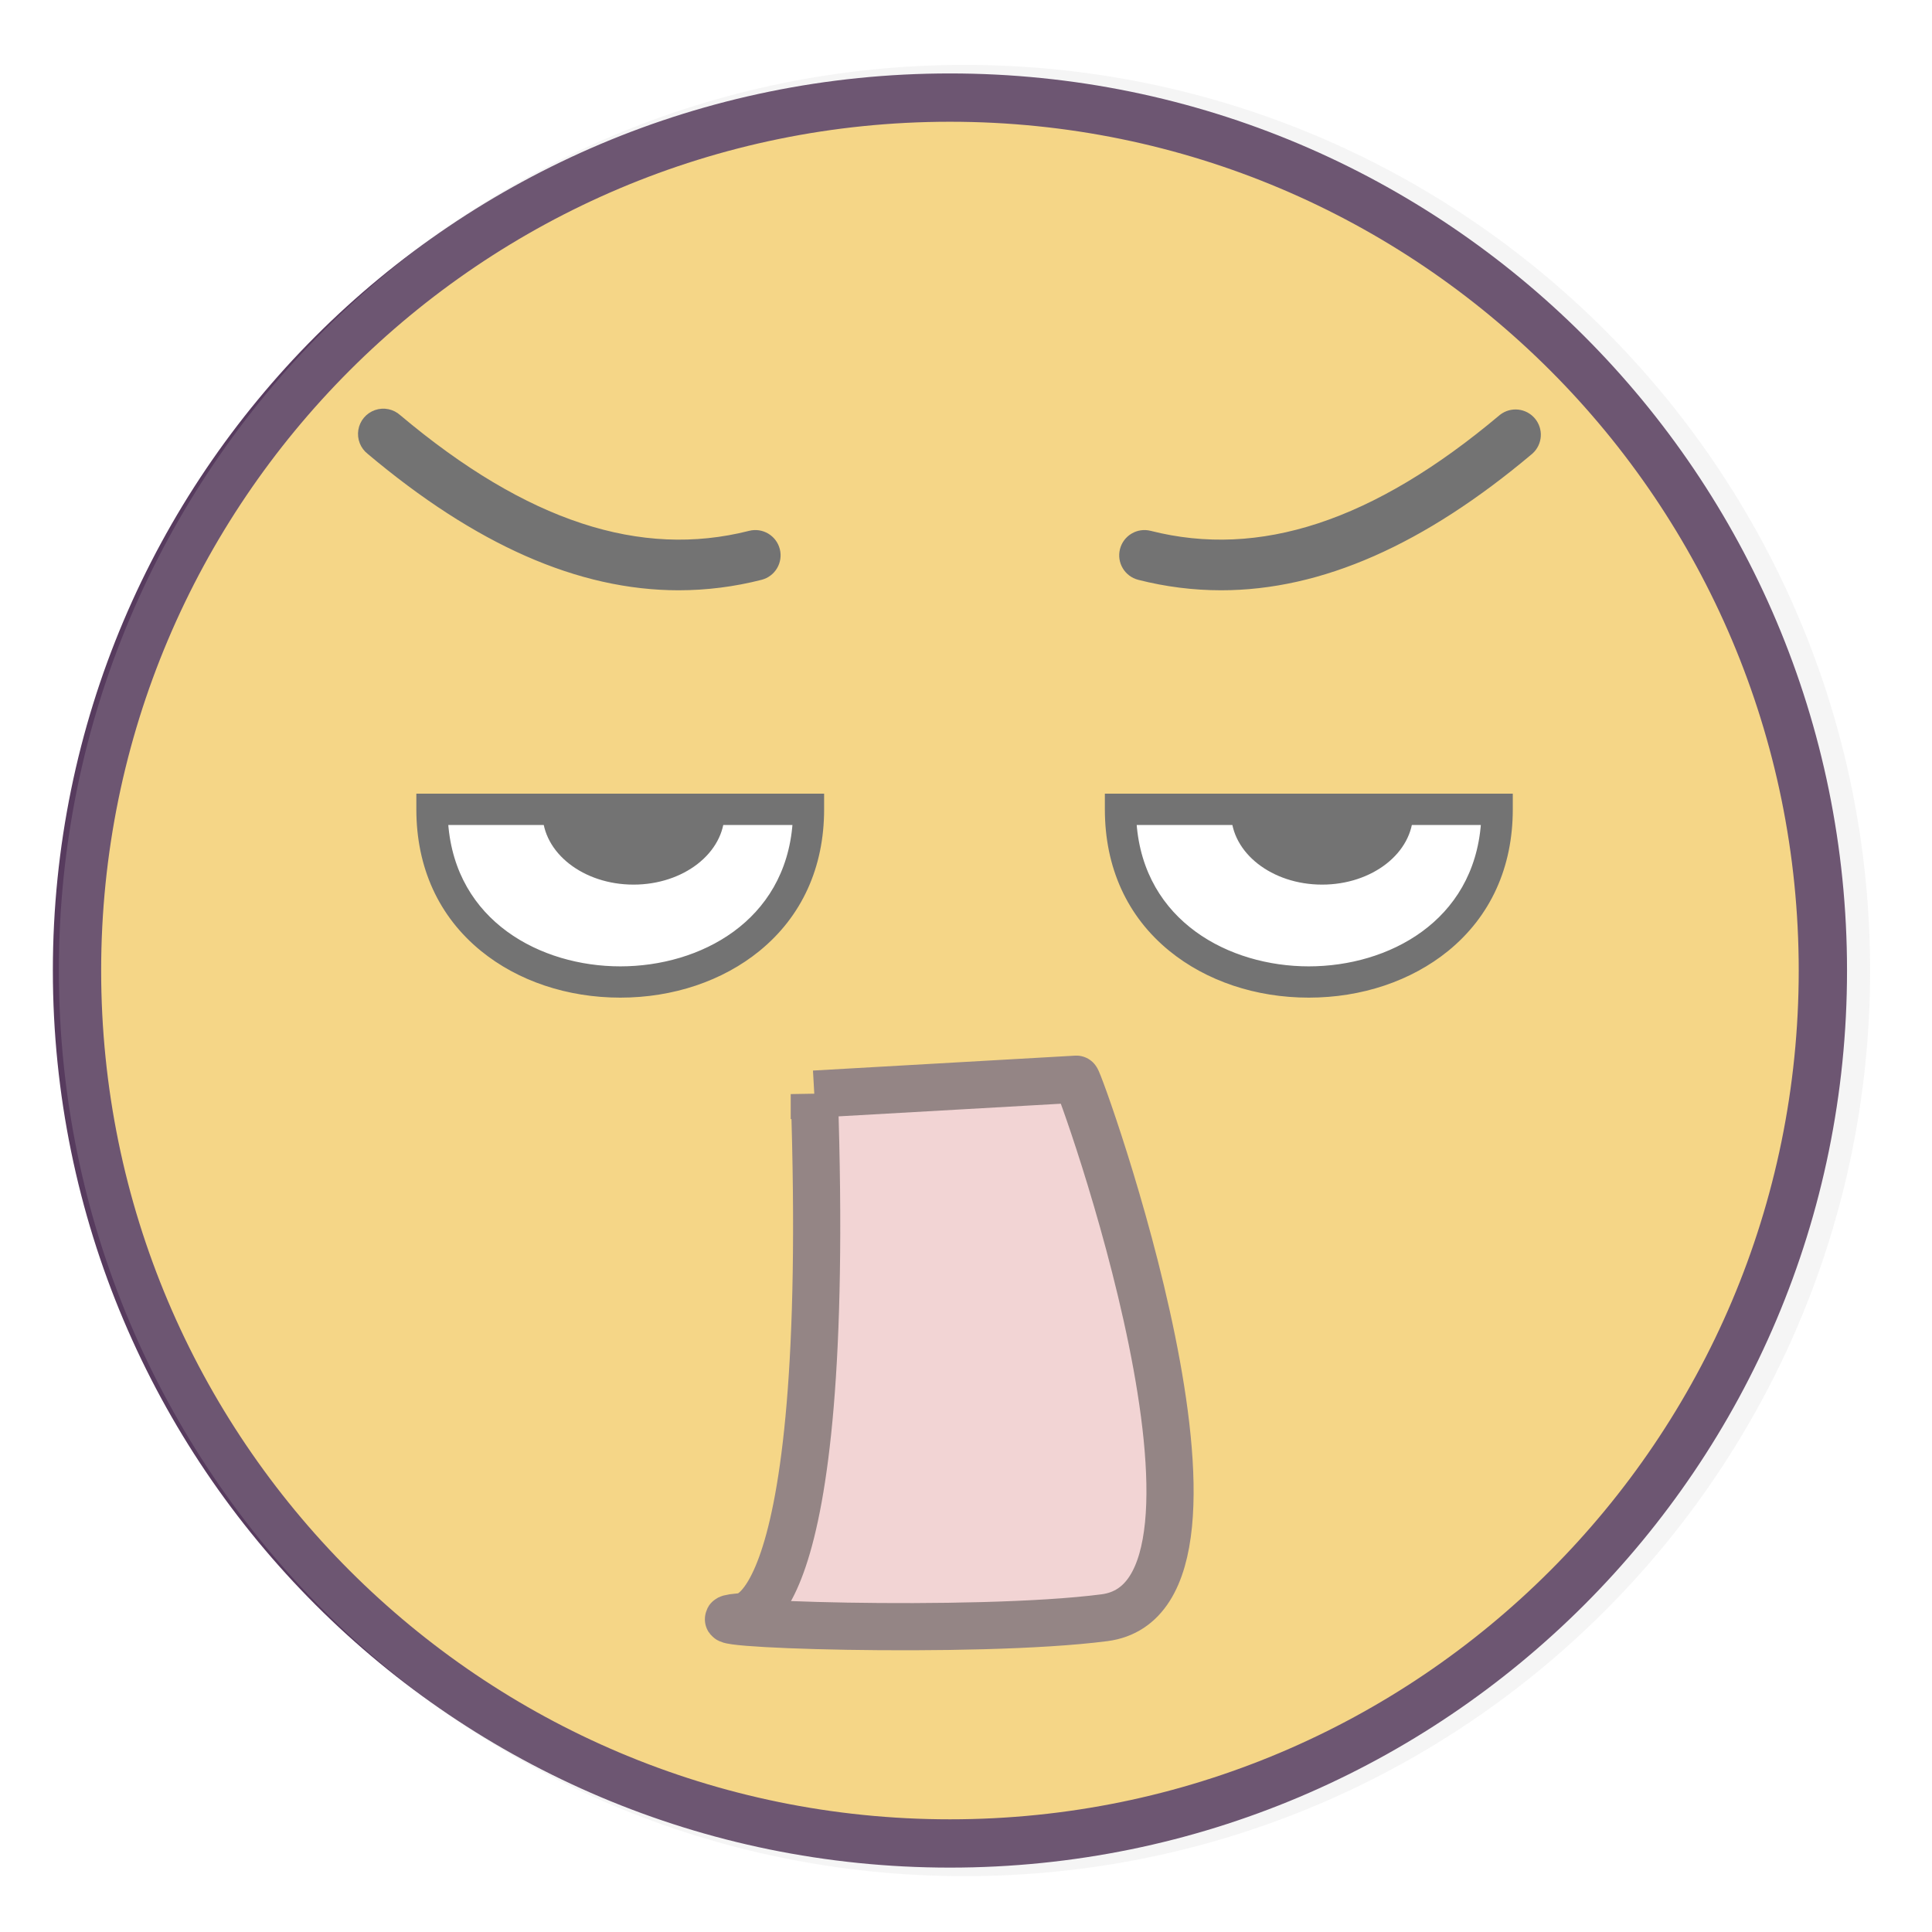
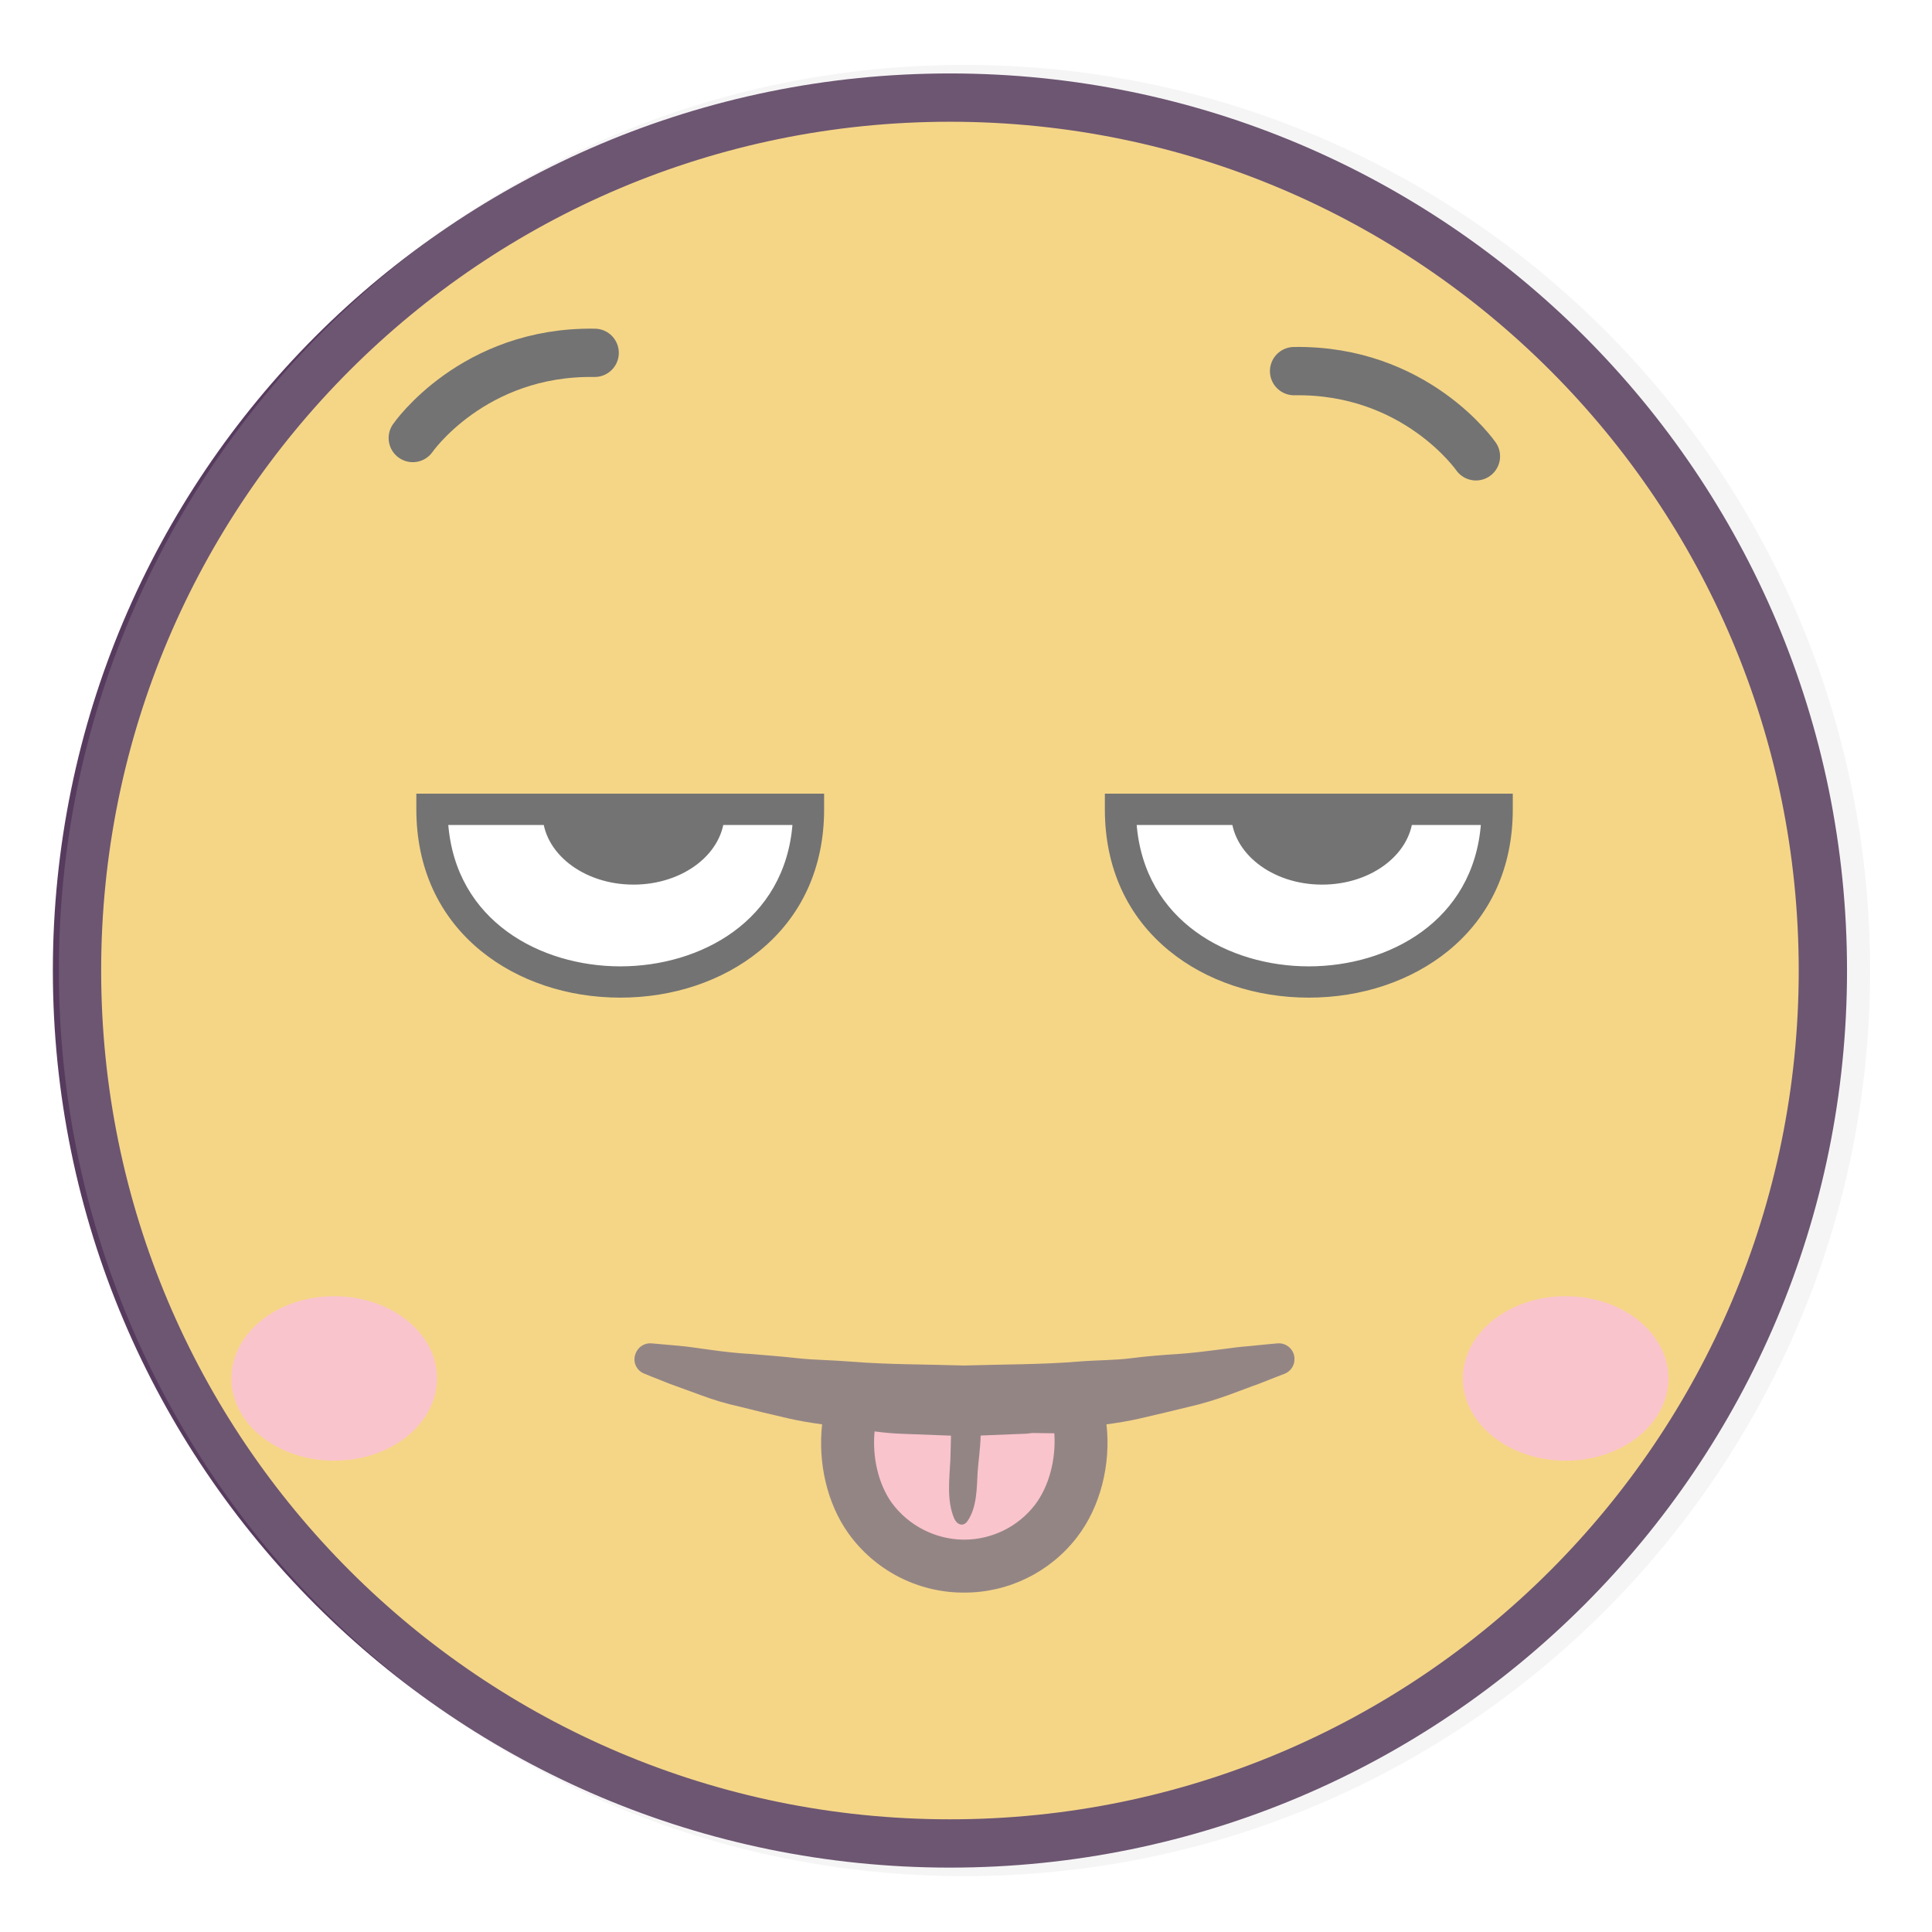
<svg xmlns="http://www.w3.org/2000/svg" width="640" height="640" preserveAspectRatio="xMinYMin meet" viewBox="0 0 640 640" version="1.0" fill-rule="evenodd">
  <clipPath id="clip">
    <rect x="0" y="0" width="640" height="640" />
  </clipPath>
  <g id="group" transform="scale(1,-1) translate(0,-640)" style="clip-path: url(#clip)">
    <g transform="">
      <g transform="">
        <g transform=" matrix(1,0,0,-1,0,639)">
          <g transform="">
            <rect x="0.0" y="0.0" width="640.0" height="639.0" style="stroke: none; stroke-linecap: butt; stroke-width: 1; fill: none; fill-rule: evenodd;" />
          </g>
          <g transform="">
            <g transform="">
              <circle cx="314.68" cy="320.5" r="289.17" style="stroke: rgb(34%,23%,37%); stroke-linecap: butt; stroke-width: 16.0; fill: rgb(100%,85%,47%); fill-rule: evenodd;" />
            </g>
            <circle cx="319.5" cy="320.5" r="300.0" style="stroke: none; stroke-linecap: butt; stroke-width: 1; fill: rgb(80%,80%,80%); fill-rule: evenodd; fill-opacity: 0.19;" />
          </g>
        </g>
      </g>
      <g transform="">
        <g transform=" matrix(1,0,0,-1,0,639)">
          <g transform="">
            <rect x="0.0" y="0.0" width="640.0" height="639.0" style="stroke: none; stroke-linecap: butt; stroke-width: 1; fill: none; fill-rule: evenodd;" />
          </g>
          <g transform="">
            <g transform="">
              <g transform=" matrix(1,0,0,1,-0.5,0.5)">
                <g transform="">
                  <path d="M 496.45 266.6 C 496.45 342.86 371.65 342.86 371.65 266.6 Z " style="stroke: rgb(45%,45%,45%); stroke-linecap: butt; stroke-width: 1; fill: rgb(100%,100%,100%); fill-rule: evenodd;" />
                </g>
              </g>
              <g transform=" matrix(1,0,0,1,-0.5,0.5)">
                <g transform="">
                  <path d="M 434.05 328.48 C 416.63 328.48 400.34 323.02 388.19 313.12 C 374.31 301.81 367 285.72 367 266.6 L 367 261.92 L 501.13 261.92 L 501.13 266.6 C 501.13 285.72 493.79 301.81 479.91 313.12 C 467.75 323 451.47 328.48 434.05 328.48 Z M 376.5 271.28 C 378.98 304.1 407.5 319.12 434.05 319.12 C 460.6 319.12 489.12 304.12 491.59 271.28 Z " style="stroke: rgb(45%,45%,45%); stroke-linecap: butt; stroke-width: 1; fill: rgb(45%,45%,45%); fill-rule: evenodd;" />
                </g>
              </g>
              <g transform=" matrix(1,0,0,1,-0.5,0.5)">
                <g transform="">
                  <path d="M 468.1 267.89 C 468.1 280.68 454.84 291.04 438.46 291.04 C 422.08 291.04 408.83 280.68 408.83 267.89 C 408.83 267.46 408.83 267.02 408.83 266.6 L 468.02 266.6 C 468.09 267 468.1 267.46 468.1 267.89 Z " style="stroke: rgb(45%,45%,45%); stroke-linecap: butt; stroke-width: 1; fill: rgb(45%,45%,45%); fill-rule: evenodd;" />
                </g>
              </g>
              <g transform=" matrix(1,0,0,1,-0.5,0.5)">
                <g transform="">
                  <path d="M 268.35 266.6 C 268.35 342.86 143.55 342.86 143.55 266.6 Z " style="stroke: rgb(45%,45%,45%); stroke-linecap: butt; stroke-width: 1; fill: rgb(100%,100%,100%); fill-rule: evenodd;" />
                </g>
              </g>
              <g transform=" matrix(1,0,0,1,-0.5,0.5)">
                <g transform="">
                  <path d="M 206 328.48 C 188.58 328.48 172.3 323.02 160.14 313.12 C 146.26 301.81 138.92 285.72 138.92 266.6 L 138.92 261.92 L 273 261.92 L 273 266.6 C 273 285.72 265.66 301.81 251.78 313.12 C 239.66 323 223.37 328.48 206 328.48 Z M 148.46 271.28 C 150.93 304.1 179.46 319.12 206 319.12 C 232.54 319.12 261.07 304.12 263.55 271.28 Z " style="stroke: rgb(45%,45%,45%); stroke-linecap: butt; stroke-width: 1; fill: rgb(45%,45%,45%); fill-rule: evenodd;" />
                </g>
              </g>
              <g transform=" matrix(1,0,0,1,-0.5,0.5)">
                <g transform="">
                  <path d="M 240 267.89 C 240 280.68 226.74 291.04 210.36 291.04 C 193.98 291.04 180.72 280.68 180.72 267.89 C 180.72 267.46 180.72 267.02 180.72 266.6 L 240 266.6 C 240 267 240 267.46 240 267.89 Z " style="stroke: rgb(45%,45%,45%); stroke-linecap: butt; stroke-width: 1; fill: rgb(45%,45%,45%); fill-rule: evenodd;" />
                </g>
              </g>
            </g>
          </g>
        </g>
      </g>
      <g transform="">
        <g transform=" matrix(1,0,0,-1,0,639)">
          <g transform="">
            <rect x="0.0" y="0.0" width="640.0" height="639.0" style="stroke: none; stroke-linecap: butt; stroke-width: 1; fill: none; fill-rule: evenodd;" />
          </g>
          <g transform="">
            <g transform="">
-               <g transform=" matrix(1,0,0,1,-0.5,0.5)">
-                 <g transform="">
-                   <path d="M 405 190.54 C 396.034 190.534 387.105 189.405 378.42 187.18 C 375.813 186.517 374.237 183.867 374.9 181.26 C 375.563 178.653 378.213 177.077 380.82 177.74 C 418.21 187.23 457.05 174.45 499.56 138.66 C 501.63 137.061 504.592 137.378 506.277 139.379 C 507.961 141.38 507.769 144.353 505.84 146.12 C 470.55 175.86 437.31 190.54 405 190.54 Z " style="stroke: rgb(45%,45%,45%); stroke-linecap: butt; stroke-width: 7.0; fill: rgb(45%,45%,45%); fill-rule: evenodd;" />
+               <g transform="">
+                 <g transform=" matrix(1,0,0,1,-0.5,0.5)">
+                   <g transform="">
+                     <path d="M 137.24 143.6 C 137.24 143.6 157.16 114.74 197.49 115.38 " style="stroke: rgb(45%,45%,45%); stroke-linecap: round; stroke-width: 16.0; fill: none; fill-rule: evenodd;" />
+                   </g>
                </g>
              </g>
              <g transform=" matrix(1,0,0,1,-0.5,0.5)">
                <g transform="">
-                   <path d="M 225.33 190.54 C 193.05 190.54 159.82 175.86 124.49 146.12 C 123.072 145.024 122.368 143.239 122.657 141.47 C 122.947 139.702 124.182 138.234 125.876 137.647 C 127.57 137.06 129.448 137.449 130.77 138.66 C 173.28 174.45 212.12 187.23 249.51 177.74 C 252.117 177.077 254.767 178.653 255.43 181.26 C 256.093 183.867 254.517 186.517 251.91 187.18 C 243.225 189.406 234.296 190.535 225.33 190.54 Z " style="stroke: rgb(45%,45%,45%); stroke-linecap: butt; stroke-width: 7.0; fill: rgb(45%,45%,45%); fill-rule: evenodd;" />
+                   <path d="M 489.42 149.66 C 489.42 149.66 469.5 120.8 429.18 121.44 " style="stroke: rgb(45%,45%,45%); stroke-linecap: round; stroke-width: 16.0; fill: none; fill-rule: evenodd;" />
                </g>
+               </g>
+             </g>
+           </g>
+         </g>
+       </g>
+       <g transform="">
+         <g transform=" matrix(1,0,0,-1,0,639)">
+           <g transform="">
+             <rect x="0.0" y="0.0" width="640.0" height="639.0" style="stroke: none; stroke-linecap: butt; stroke-width: 1; fill: none; fill-rule: evenodd;" />
+           </g>
+           <g transform="">
+             <g transform=" matrix(1,0,0,1,-0.5,0.5)">
+               <g transform="">
+                 <path d="M 429.3 448.23 C 429.528 450.521 428.222 452.69 426.09 453.56 C 426.09 453.56 422.88 454.76 417.35 456.97 C 411.83 458.88 403.89 462.39 394.05 464.6 C 389.05 465.81 383.71 467.11 377.98 468.42 C 374.47 469.22 370.85 469.83 367.04 470.33 C 368.54 483.59 365.04 497.65 357.3 507.69 C 348.388 519.299 334.576 526.094 319.94 526.07 L 319.13 526.07 C 304.207 525.885 290.262 518.612 281.57 506.48 C 274.44 496.54 271.43 483.08 272.83 470.33 C 269.12 469.83 265.4 469.22 261.89 468.42 C 256.063 467.087 250.64 465.78 245.62 464.5 C 241.145 463.515 236.747 462.208 232.46 460.59 C 228.64 459.183 225.327 457.977 222.52 456.97 C 217.09 454.86 213.98 453.56 213.98 453.56 C 212.681 453.079 211.635 452.088 211.086 450.817 C 210.536 449.546 210.53 448.105 211.07 446.83 C 211.885 444.644 214.069 443.281 216.39 443.51 L 225.53 444.32 C 231.26 444.82 239.79 446.53 249.33 447.03 C 254.15 447.43 259.33 447.83 264.8 448.43 C 270.27 449.03 276.15 449.04 282.17 449.54 C 294.23 450.54 307.08 450.44 319.94 450.84 C 332.79 450.44 345.65 450.54 357.7 449.54 C 363.7 449.04 369.65 449.14 375.17 448.43 C 380.69 447.72 385.92 447.33 390.74 447.03 C 400.48 446.33 408.51 444.82 414.24 444.42 C 420.06 443.81 423.68 443.51 423.68 443.51 C 426.535 443.262 429.051 445.375 429.3 448.23 Z " style="stroke: none; stroke-linecap: butt; stroke-width: 1; fill: rgb(58%,52%,52%); fill-rule: evenodd;" />
+               </g>
+             </g>
+             <g transform=" matrix(1,0,0,1,-0.5,0.5)">
+               <g transform="">
+                 <path d="M 340.22 473.44 L 325.36 474.04 C 325.26 478.04 324.66 482.18 324.36 486.04 C 324.06 491.46 324.16 497.69 321.05 502.31 C 319.64 504.41 317.53 503.61 316.63 501.6 C 314.02 495.6 315.02 488.35 315.33 481.92 C 315.43 479.31 315.43 476.7 315.53 474.08 L 299.66 473.48 C 296.44 473.38 293.33 473.08 290.22 472.68 C 289.41 481.11 291.42 490.05 295.94 496.38 C 301.473 503.846 310.149 508.331 319.44 508.53 L 319.95 508.53 C 329.108 508.503 337.741 504.247 343.34 497 C 348.06 490.78 350.34 481.84 349.76 473.3 L 342.43 473.2 C 341.73 473.24 341 473.44 340.22 473.44 Z " style="stroke: none; stroke-linecap: butt; stroke-width: 1; fill: rgb(98%,77%,80%); fill-rule: evenodd;" />
              </g>
            </g>
          </g>
        </g>
      </g>
      <g transform="">
        <g transform=" matrix(1,0,0,-1,0,639)">
          <g transform="">
            <rect x="0.0" y="0.0" width="640.0" height="639.0" style="stroke: none; stroke-linecap: butt; stroke-width: 1; fill: none; fill-rule: evenodd;" />
          </g>
          <g transform="">
            <g transform="">
              <g transform=" matrix(1,0,0,1,-0.5,0.5)">
                <g transform="">
-                   <path d="M 270.25 360.94 L 357.07 356 C 357.95 355.65 419.79 527.46 366.38 534.39 C 323.43 539.97 222.08 536.39 245.17 534.14 C 245.17 534.14 276.31 540.89 270.25 360.93 Z " style="stroke: rgb(58%,52%,52%); stroke-linecap: round; stroke-width: 15.63; fill: rgb(95%,83%,83%); fill-rule: evenodd;" />
+                   <path d="M 111.16 427.89 C 92.36 427.89 77.16 440.12 77.16 455.16 C 77.16 470.2 92.45 482.38 111.26 482.36 C 130.07 482.34 145.26 470.12 145.26 455.08 C 145.26 440.04 130 427.87 111.16 427.89 Z " style="stroke: none; stroke-linecap: butt; stroke-width: 1; fill: rgb(98%,77%,80%); fill-rule: evenodd;" />
+                 </g>
+               </g>
+               <g transform=" matrix(1,0,0,1,-0.5,0.5)">
+                 <g transform="">
+                   <path d="M 525.46 428.36 C 506.98 425.57 489.18 435.29 485.69 450.07 C 482.2 464.85 494.35 479.07 512.83 481.89 C 531.31 484.71 549.11 474.95 552.6 460.17 C 556.09 445.39 543.93 431.15 525.46 428.36 Z " style="stroke: none; stroke-linecap: butt; stroke-width: 1; fill: rgb(98%,77%,80%); fill-rule: evenodd;" />
                </g>
              </g>
            </g>
          </g>
        </g>
      </g>
    </g>
  </g>
</svg>
